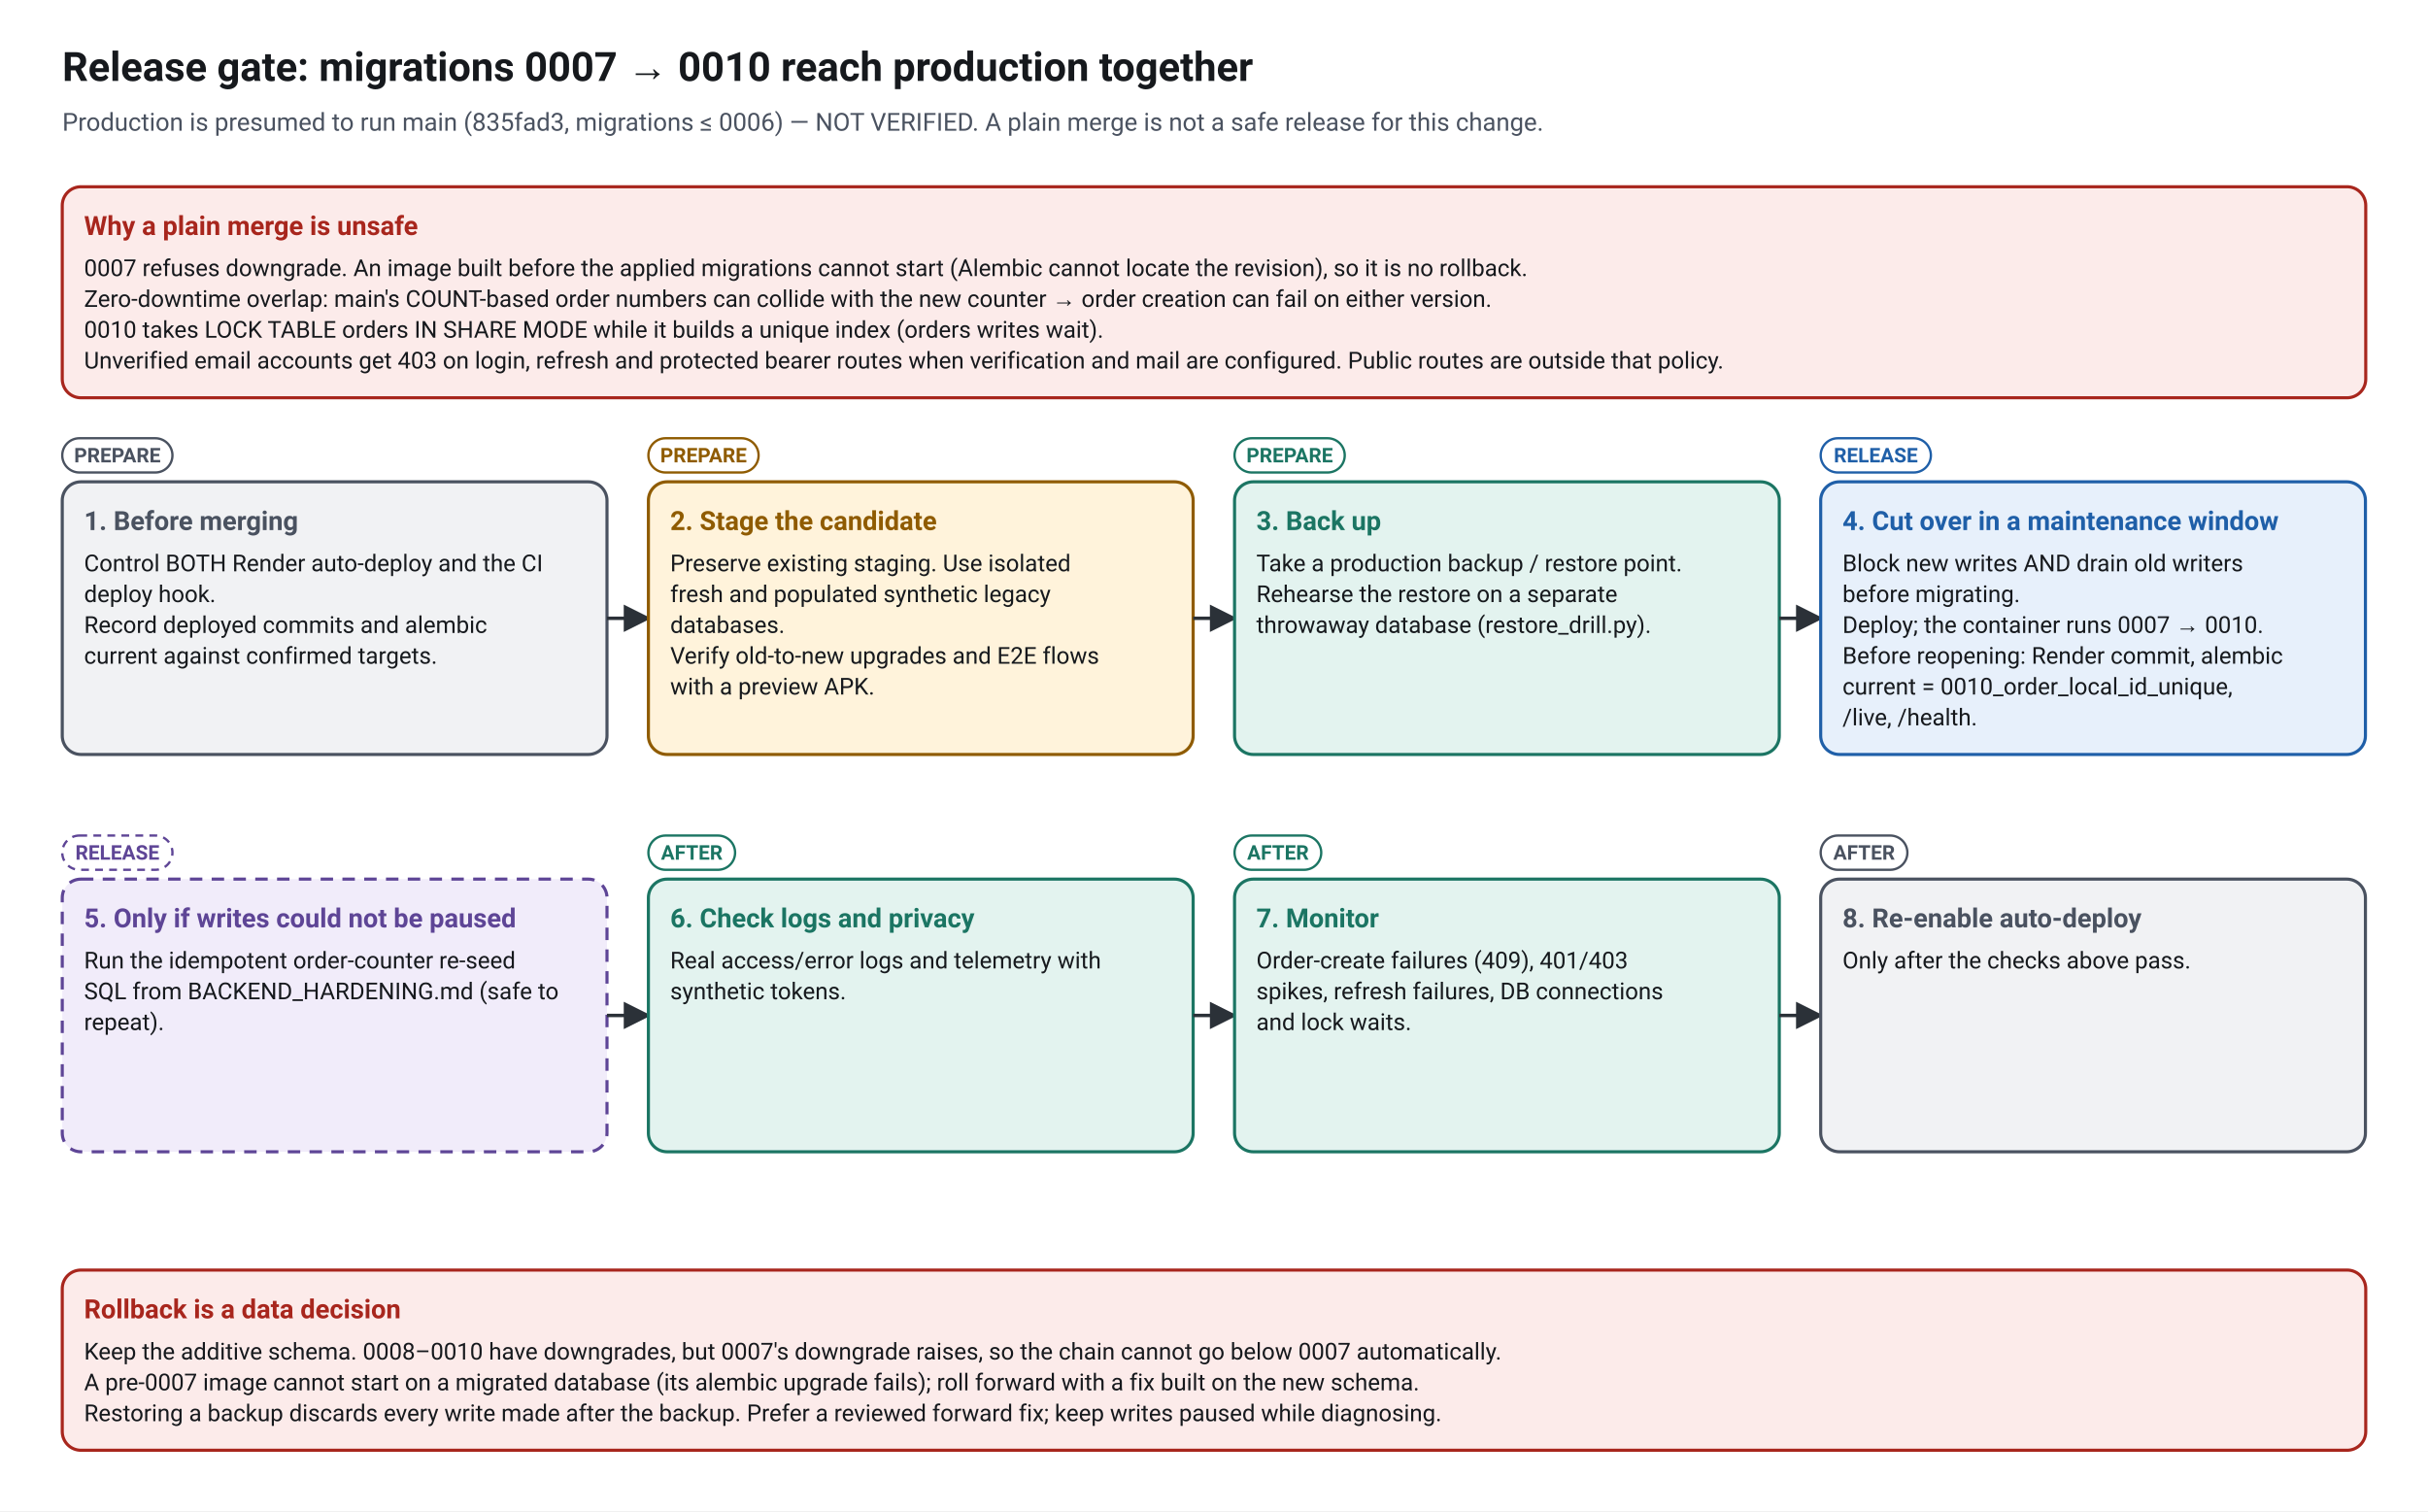
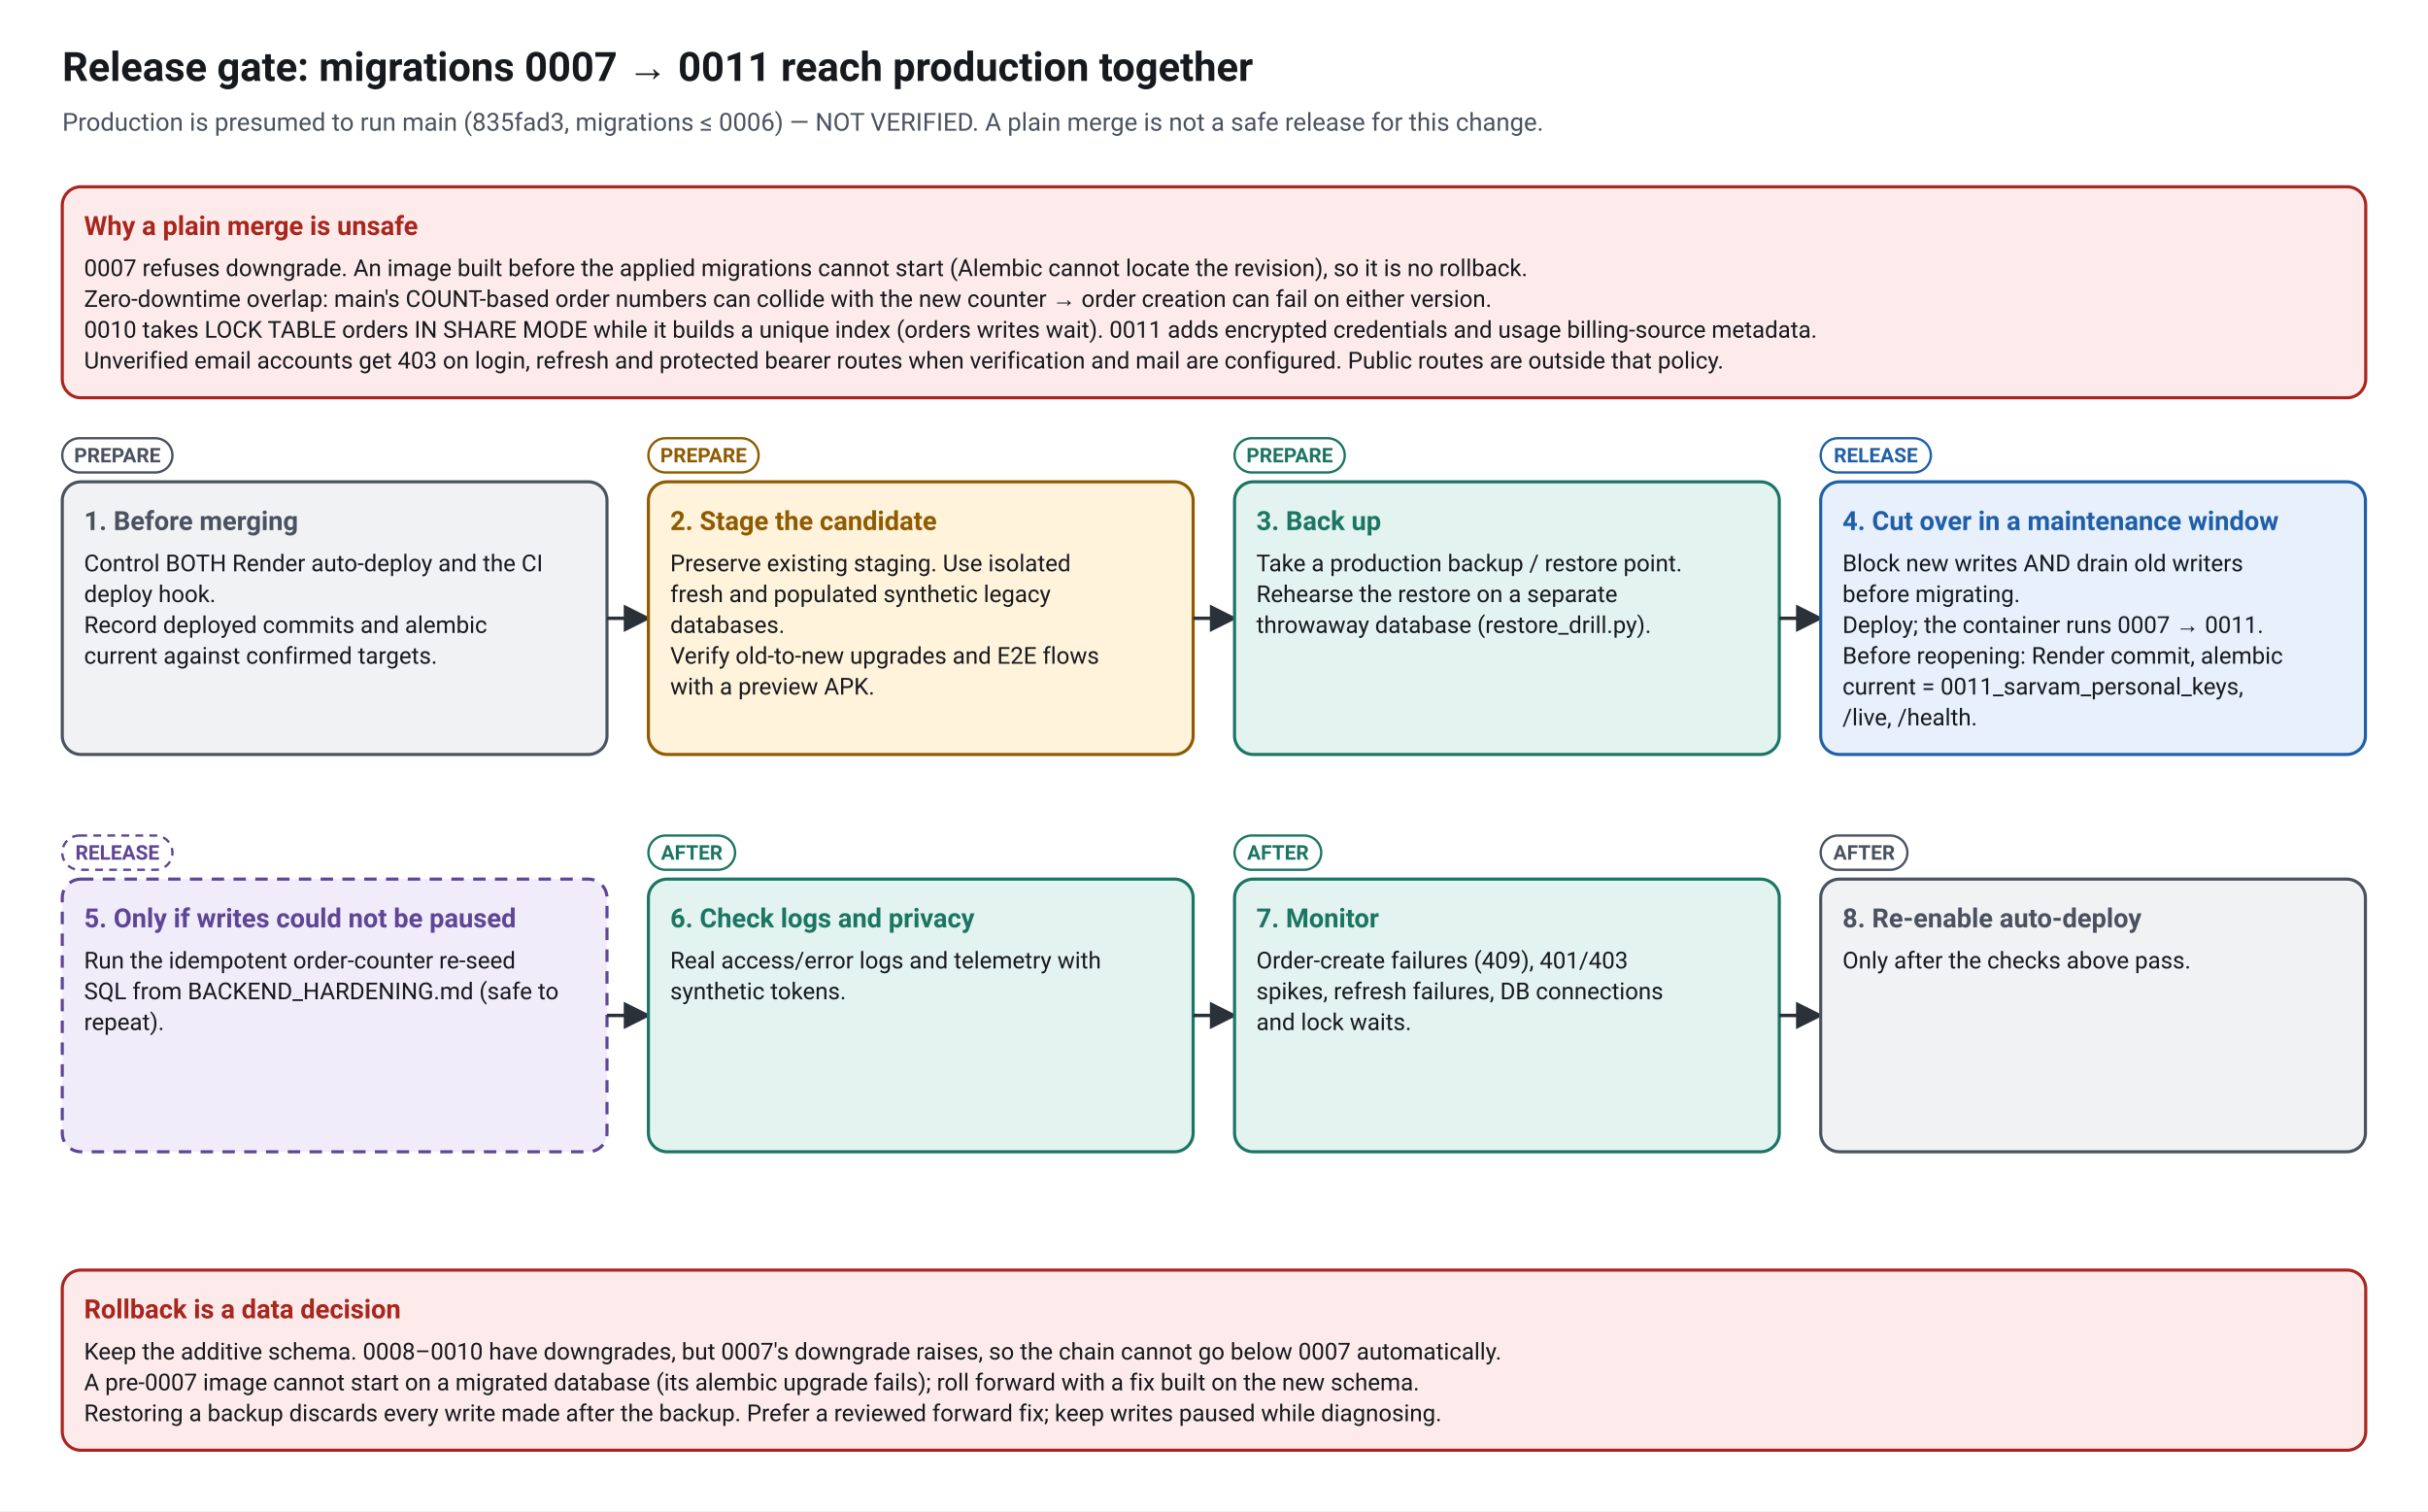
<svg xmlns="http://www.w3.org/2000/svg" viewBox="0 0 1560 971" width="1560" height="971" role="img" aria-labelledby="t d">
  <defs>
    <marker id="arrow" viewBox="0 0 10 10" refX="9" refY="5" markerWidth="8" markerHeight="8" orient="auto-start-reverse">
      <path d="M 0 0 L 10 5 L 0 10 z" fill="#2B3138" />
    </marker>
    <marker id="arrow-start" viewBox="0 0 10 10" refX="1" refY="5" markerWidth="8" markerHeight="8" orient="auto">
      <path d="M 10 0 L 0 5 L 10 10 z" fill="#2B3138" />
    </marker>
  </defs>
  <rect width="100%" height="100%" fill="#FFFFFF" />
-   <text x="40.0" y="52.0" font-family="-apple-system, 'Segoe UI', Roboto, 'Helvetica Neue', Arial, sans-serif" font-size="26" font-weight="700" fill="#16191D" text-anchor="start">Release gate: migrations 0007 → 0010 reach production together</text>
+   <text x="40.0" y="52.0" font-family="-apple-system, 'Segoe UI', Roboto, 'Helvetica Neue', Arial, sans-serif" font-size="26" font-weight="700" fill="#16191D" text-anchor="start">Release gate: migrations 0007 → 0011 reach production together</text>
  <text x="40.0" y="84.0" font-family="-apple-system, 'Segoe UI', Roboto, 'Helvetica Neue', Arial, sans-serif" font-size="16" font-weight="400" fill="#4A5260" text-anchor="start">Production is presumed to run main (835fad3, migrations ≤ 0006) — NOT VERIFIED. A plain merge is not a safe release for this change.</text>
  <rect x="40.0" y="120.0" width="1480.0" height="135.6" rx="12" fill="#FCEBEA" stroke="#A8261D" stroke-width="2" />
  <text x="54.0" y="151.0" font-family="-apple-system, 'Segoe UI', Roboto, 'Helvetica Neue', Arial, sans-serif" font-size="17" font-weight="700" fill="#A8261D" text-anchor="start">Why a plain merge is unsafe</text>
  <text x="54.0" y="177.4" font-family="-apple-system, 'Segoe UI', Roboto, 'Helvetica Neue', Arial, sans-serif" font-size="15" font-weight="400" fill="#16191D" text-anchor="start">0007 refuses downgrade. An image built before the applied migrations cannot start (Alembic cannot locate the revision), so it is no rollback.</text>
  <text x="54.0" y="197.2" font-family="-apple-system, 'Segoe UI', Roboto, 'Helvetica Neue', Arial, sans-serif" font-size="15" font-weight="400" fill="#16191D" text-anchor="start">Zero-downtime overlap: main's COUNT-based order numbers can collide with the new counter → order creation can fail on either version.</text>
-   <text x="54.0" y="217.0" font-family="-apple-system, 'Segoe UI', Roboto, 'Helvetica Neue', Arial, sans-serif" font-size="15" font-weight="400" fill="#16191D" text-anchor="start">0010 takes LOCK TABLE orders IN SHARE MODE while it builds a unique index (orders writes wait).</text>
+   <text x="54.0" y="217.0" font-family="-apple-system, 'Segoe UI', Roboto, 'Helvetica Neue', Arial, sans-serif" font-size="15" font-weight="400" fill="#16191D" text-anchor="start">0010 takes LOCK TABLE orders IN SHARE MODE while it builds a unique index (orders writes wait). 0011 adds encrypted credentials and usage billing-source metadata.</text>
  <text x="54.0" y="236.8" font-family="-apple-system, 'Segoe UI', Roboto, 'Helvetica Neue', Arial, sans-serif" font-size="15" font-weight="400" fill="#16191D" text-anchor="start">Unverified email accounts get 403 on login, refresh and protected bearer routes when verification and mail are configured. Public routes are outside that policy.</text>
  <rect x="40.0" y="281.6" width="70.8" height="22" rx="11.0" fill="#FFFFFF" stroke="#4A5260" stroke-width="1.5" />
  <text x="75.4" y="297.1" font-family="-apple-system, 'Segoe UI', Roboto, 'Helvetica Neue', Arial, sans-serif" font-size="13" font-weight="600" fill="#4A5260" text-anchor="middle">PREPARE</text>
  <rect x="40.0" y="309.6" width="350.0" height="175.2" rx="12" fill="#F1F2F4" stroke="#4A5260" stroke-width="2" />
  <text x="54.0" y="340.6" font-family="-apple-system, 'Segoe UI', Roboto, 'Helvetica Neue', Arial, sans-serif" font-size="17" font-weight="700" fill="#4A5260" text-anchor="start">1. Before merging</text>
  <text x="54.0" y="367.1" font-family="-apple-system, 'Segoe UI', Roboto, 'Helvetica Neue', Arial, sans-serif" font-size="15" font-weight="400" fill="#16191D" text-anchor="start">Control BOTH Render auto-deploy and the CI</text>
  <text x="54.0" y="386.9" font-family="-apple-system, 'Segoe UI', Roboto, 'Helvetica Neue', Arial, sans-serif" font-size="15" font-weight="400" fill="#16191D" text-anchor="start">deploy hook.</text>
  <text x="54.0" y="406.7" font-family="-apple-system, 'Segoe UI', Roboto, 'Helvetica Neue', Arial, sans-serif" font-size="15" font-weight="400" fill="#16191D" text-anchor="start">Record deployed commits and alembic</text>
  <text x="54.0" y="426.5" font-family="-apple-system, 'Segoe UI', Roboto, 'Helvetica Neue', Arial, sans-serif" font-size="15" font-weight="400" fill="#16191D" text-anchor="start">current against confirmed targets.</text>
  <path d="M 390.0 397.3 L 416.6 397.3" fill="none" stroke="#2B3138" stroke-width="2.2" marker-end="url(#arrow)" />
  <rect x="416.6" y="281.6" width="70.8" height="22" rx="11.0" fill="#FFFFFF" stroke="#8F5B00" stroke-width="1.5" />
  <text x="452.0" y="297.1" font-family="-apple-system, 'Segoe UI', Roboto, 'Helvetica Neue', Arial, sans-serif" font-size="13" font-weight="600" fill="#8F5B00" text-anchor="middle">PREPARE</text>
  <rect x="416.6" y="309.6" width="350.0" height="175.2" rx="12" fill="#FFF3DB" stroke="#8F5B00" stroke-width="2" />
  <text x="430.6" y="340.6" font-family="-apple-system, 'Segoe UI', Roboto, 'Helvetica Neue', Arial, sans-serif" font-size="17" font-weight="700" fill="#8F5B00" text-anchor="start">2. Stage the candidate</text>
  <text x="430.6" y="367.1" font-family="-apple-system, 'Segoe UI', Roboto, 'Helvetica Neue', Arial, sans-serif" font-size="15" font-weight="400" fill="#16191D" text-anchor="start">Preserve existing staging. Use isolated</text>
  <text x="430.6" y="386.9" font-family="-apple-system, 'Segoe UI', Roboto, 'Helvetica Neue', Arial, sans-serif" font-size="15" font-weight="400" fill="#16191D" text-anchor="start">fresh and populated synthetic legacy</text>
  <text x="430.6" y="406.7" font-family="-apple-system, 'Segoe UI', Roboto, 'Helvetica Neue', Arial, sans-serif" font-size="15" font-weight="400" fill="#16191D" text-anchor="start">databases.</text>
  <text x="430.6" y="426.5" font-family="-apple-system, 'Segoe UI', Roboto, 'Helvetica Neue', Arial, sans-serif" font-size="15" font-weight="400" fill="#16191D" text-anchor="start">Verify old-to-new upgrades and E2E flows</text>
  <text x="430.6" y="446.3" font-family="-apple-system, 'Segoe UI', Roboto, 'Helvetica Neue', Arial, sans-serif" font-size="15" font-weight="400" fill="#16191D" text-anchor="start">with a preview APK.</text>
  <path d="M 766.6 397.3 L 793.2 397.3" fill="none" stroke="#2B3138" stroke-width="2.2" marker-end="url(#arrow)" />
  <rect x="793.2" y="281.6" width="70.8" height="22" rx="11.0" fill="#FFFFFF" stroke="#1B7563" stroke-width="1.5" />
  <text x="828.6" y="297.1" font-family="-apple-system, 'Segoe UI', Roboto, 'Helvetica Neue', Arial, sans-serif" font-size="13" font-weight="600" fill="#1B7563" text-anchor="middle">PREPARE</text>
  <rect x="793.2" y="309.6" width="350.0" height="175.2" rx="12" fill="#E3F3EF" stroke="#1B7563" stroke-width="2" />
  <text x="807.2" y="340.6" font-family="-apple-system, 'Segoe UI', Roboto, 'Helvetica Neue', Arial, sans-serif" font-size="17" font-weight="700" fill="#1B7563" text-anchor="start">3. Back up</text>
  <text x="807.2" y="367.1" font-family="-apple-system, 'Segoe UI', Roboto, 'Helvetica Neue', Arial, sans-serif" font-size="15" font-weight="400" fill="#16191D" text-anchor="start">Take a production backup / restore point.</text>
  <text x="807.2" y="386.9" font-family="-apple-system, 'Segoe UI', Roboto, 'Helvetica Neue', Arial, sans-serif" font-size="15" font-weight="400" fill="#16191D" text-anchor="start">Rehearse the restore on a separate</text>
  <text x="807.2" y="406.7" font-family="-apple-system, 'Segoe UI', Roboto, 'Helvetica Neue', Arial, sans-serif" font-size="15" font-weight="400" fill="#16191D" text-anchor="start">throwaway database (restore_drill.py).</text>
  <path d="M 1143.2 397.3 L 1169.8 397.3" fill="none" stroke="#2B3138" stroke-width="2.2" marker-end="url(#arrow)" />
  <rect x="1169.8" y="281.6" width="70.8" height="22" rx="11.0" fill="#FFFFFF" stroke="#1F5FA8" stroke-width="1.5" />
  <text x="1205.2" y="297.1" font-family="-apple-system, 'Segoe UI', Roboto, 'Helvetica Neue', Arial, sans-serif" font-size="13" font-weight="600" fill="#1F5FA8" text-anchor="middle">RELEASE</text>
  <rect x="1169.8" y="309.6" width="350.0" height="175.2" rx="12" fill="#E7F0FB" stroke="#1F5FA8" stroke-width="2" />
  <text x="1183.8" y="340.6" font-family="-apple-system, 'Segoe UI', Roboto, 'Helvetica Neue', Arial, sans-serif" font-size="17" font-weight="700" fill="#1F5FA8" text-anchor="start">4. Cut over in a maintenance window</text>
  <text x="1183.8" y="367.1" font-family="-apple-system, 'Segoe UI', Roboto, 'Helvetica Neue', Arial, sans-serif" font-size="15" font-weight="400" fill="#16191D" text-anchor="start">Block new writes AND drain old writers</text>
  <text x="1183.8" y="386.9" font-family="-apple-system, 'Segoe UI', Roboto, 'Helvetica Neue', Arial, sans-serif" font-size="15" font-weight="400" fill="#16191D" text-anchor="start">before migrating.</text>
-   <text x="1183.8" y="406.7" font-family="-apple-system, 'Segoe UI', Roboto, 'Helvetica Neue', Arial, sans-serif" font-size="15" font-weight="400" fill="#16191D" text-anchor="start">Deploy; the container runs 0007 → 0010.</text>
+   <text x="1183.8" y="406.7" font-family="-apple-system, 'Segoe UI', Roboto, 'Helvetica Neue', Arial, sans-serif" font-size="15" font-weight="400" fill="#16191D" text-anchor="start">Deploy; the container runs 0007 → 0011.</text>
  <text x="1183.8" y="426.5" font-family="-apple-system, 'Segoe UI', Roboto, 'Helvetica Neue', Arial, sans-serif" font-size="15" font-weight="400" fill="#16191D" text-anchor="start">Before reopening: Render commit, alembic</text>
-   <text x="1183.8" y="446.3" font-family="-apple-system, 'Segoe UI', Roboto, 'Helvetica Neue', Arial, sans-serif" font-size="15" font-weight="400" fill="#16191D" text-anchor="start">current = 0010_order_local_id_unique,</text>
+   <text x="1183.8" y="446.3" font-family="-apple-system, 'Segoe UI', Roboto, 'Helvetica Neue', Arial, sans-serif" font-size="15" font-weight="400" fill="#16191D" text-anchor="start">current = 0011_sarvam_personal_keys,</text>
  <text x="1183.8" y="466.1" font-family="-apple-system, 'Segoe UI', Roboto, 'Helvetica Neue', Arial, sans-serif" font-size="15" font-weight="400" fill="#16191D" text-anchor="start">/live, /health.</text>
  <rect x="40.0" y="536.9" width="70.8" height="22" rx="11.0" fill="#FFFFFF" stroke="#5E4596" stroke-width="1.5" stroke-dasharray="5 4" />
  <text x="75.4" y="552.4" font-family="-apple-system, 'Segoe UI', Roboto, 'Helvetica Neue', Arial, sans-serif" font-size="13" font-weight="600" fill="#5E4596" text-anchor="middle">RELEASE</text>
  <rect x="40.0" y="564.9" width="350.0" height="175.2" rx="12" fill="#F1ECFA" stroke="#5E4596" stroke-width="2" stroke-dasharray="8 6" />
  <text x="54.0" y="595.9" font-family="-apple-system, 'Segoe UI', Roboto, 'Helvetica Neue', Arial, sans-serif" font-size="17" font-weight="700" fill="#5E4596" text-anchor="start">5. Only if writes could not be paused</text>
  <text x="54.0" y="622.3" font-family="-apple-system, 'Segoe UI', Roboto, 'Helvetica Neue', Arial, sans-serif" font-size="15" font-weight="400" fill="#16191D" text-anchor="start">Run the idempotent order-counter re-seed</text>
  <text x="54.0" y="642.1" font-family="-apple-system, 'Segoe UI', Roboto, 'Helvetica Neue', Arial, sans-serif" font-size="15" font-weight="400" fill="#16191D" text-anchor="start">SQL from BACKEND_HARDENING.md (safe to</text>
  <text x="54.0" y="661.9" font-family="-apple-system, 'Segoe UI', Roboto, 'Helvetica Neue', Arial, sans-serif" font-size="15" font-weight="400" fill="#16191D" text-anchor="start">repeat).</text>
  <path d="M 390.0 652.5 L 416.6 652.5" fill="none" stroke="#2B3138" stroke-width="2.2" marker-end="url(#arrow)" />
  <rect x="416.6" y="536.9" width="55.7" height="22" rx="11.0" fill="#FFFFFF" stroke="#1B7563" stroke-width="1.5" />
  <text x="444.5" y="552.4" font-family="-apple-system, 'Segoe UI', Roboto, 'Helvetica Neue', Arial, sans-serif" font-size="13" font-weight="600" fill="#1B7563" text-anchor="middle">AFTER</text>
  <rect x="416.6" y="564.9" width="350.0" height="175.2" rx="12" fill="#E3F3EF" stroke="#1B7563" stroke-width="2" />
  <text x="430.6" y="595.9" font-family="-apple-system, 'Segoe UI', Roboto, 'Helvetica Neue', Arial, sans-serif" font-size="17" font-weight="700" fill="#1B7563" text-anchor="start">6. Check logs and privacy</text>
  <text x="430.6" y="622.3" font-family="-apple-system, 'Segoe UI', Roboto, 'Helvetica Neue', Arial, sans-serif" font-size="15" font-weight="400" fill="#16191D" text-anchor="start">Real access/error logs and telemetry with</text>
  <text x="430.6" y="642.1" font-family="-apple-system, 'Segoe UI', Roboto, 'Helvetica Neue', Arial, sans-serif" font-size="15" font-weight="400" fill="#16191D" text-anchor="start">synthetic tokens.</text>
  <path d="M 766.6 652.5 L 793.2 652.5" fill="none" stroke="#2B3138" stroke-width="2.2" marker-end="url(#arrow)" />
  <rect x="793.2" y="536.9" width="55.7" height="22" rx="11.0" fill="#FFFFFF" stroke="#1B7563" stroke-width="1.5" />
  <text x="821.1" y="552.4" font-family="-apple-system, 'Segoe UI', Roboto, 'Helvetica Neue', Arial, sans-serif" font-size="13" font-weight="600" fill="#1B7563" text-anchor="middle">AFTER</text>
  <rect x="793.2" y="564.9" width="350.0" height="175.2" rx="12" fill="#E3F3EF" stroke="#1B7563" stroke-width="2" />
  <text x="807.2" y="595.9" font-family="-apple-system, 'Segoe UI', Roboto, 'Helvetica Neue', Arial, sans-serif" font-size="17" font-weight="700" fill="#1B7563" text-anchor="start">7. Monitor</text>
  <text x="807.2" y="622.3" font-family="-apple-system, 'Segoe UI', Roboto, 'Helvetica Neue', Arial, sans-serif" font-size="15" font-weight="400" fill="#16191D" text-anchor="start">Order-create failures (409), 401/403</text>
  <text x="807.2" y="642.1" font-family="-apple-system, 'Segoe UI', Roboto, 'Helvetica Neue', Arial, sans-serif" font-size="15" font-weight="400" fill="#16191D" text-anchor="start">spikes, refresh failures, DB connections</text>
  <text x="807.2" y="661.9" font-family="-apple-system, 'Segoe UI', Roboto, 'Helvetica Neue', Arial, sans-serif" font-size="15" font-weight="400" fill="#16191D" text-anchor="start">and lock waits.</text>
  <path d="M 1143.2 652.5 L 1169.8 652.5" fill="none" stroke="#2B3138" stroke-width="2.2" marker-end="url(#arrow)" />
  <rect x="1169.8" y="536.9" width="55.7" height="22" rx="11.0" fill="#FFFFFF" stroke="#4A5260" stroke-width="1.5" />
  <text x="1197.7" y="552.4" font-family="-apple-system, 'Segoe UI', Roboto, 'Helvetica Neue', Arial, sans-serif" font-size="13" font-weight="600" fill="#4A5260" text-anchor="middle">AFTER</text>
  <rect x="1169.8" y="564.9" width="350.0" height="175.2" rx="12" fill="#F1F2F4" stroke="#4A5260" stroke-width="2" />
  <text x="1183.8" y="595.9" font-family="-apple-system, 'Segoe UI', Roboto, 'Helvetica Neue', Arial, sans-serif" font-size="17" font-weight="700" fill="#4A5260" text-anchor="start">8. Re-enable auto-deploy</text>
  <text x="1183.8" y="622.3" font-family="-apple-system, 'Segoe UI', Roboto, 'Helvetica Neue', Arial, sans-serif" font-size="15" font-weight="400" fill="#16191D" text-anchor="start">Only after the checks above pass.</text>
  <rect x="40.0" y="816.1" width="1480.0" height="115.8" rx="12" fill="#FCEBEA" stroke="#A8261D" stroke-width="2" />
  <text x="54.0" y="847.1" font-family="-apple-system, 'Segoe UI', Roboto, 'Helvetica Neue', Arial, sans-serif" font-size="17" font-weight="700" fill="#A8261D" text-anchor="start">Rollback is a data decision</text>
  <text x="54.0" y="873.6" font-family="-apple-system, 'Segoe UI', Roboto, 'Helvetica Neue', Arial, sans-serif" font-size="15" font-weight="400" fill="#16191D" text-anchor="start">Keep the additive schema. 0008–0010 have downgrades, but 0007's downgrade raises, so the chain cannot go below 0007 automatically.</text>
  <text x="54.0" y="893.4" font-family="-apple-system, 'Segoe UI', Roboto, 'Helvetica Neue', Arial, sans-serif" font-size="15" font-weight="400" fill="#16191D" text-anchor="start">A pre-0007 image cannot start on a migrated database (its alembic upgrade fails); roll forward with a fix built on the new schema.</text>
  <text x="54.0" y="913.2" font-family="-apple-system, 'Segoe UI', Roboto, 'Helvetica Neue', Arial, sans-serif" font-size="15" font-weight="400" fill="#16191D" text-anchor="start">Restoring a backup discards every write made after the backup. Prefer a reviewed forward fix; keep writes paused while diagnosing.</text>
</svg>
